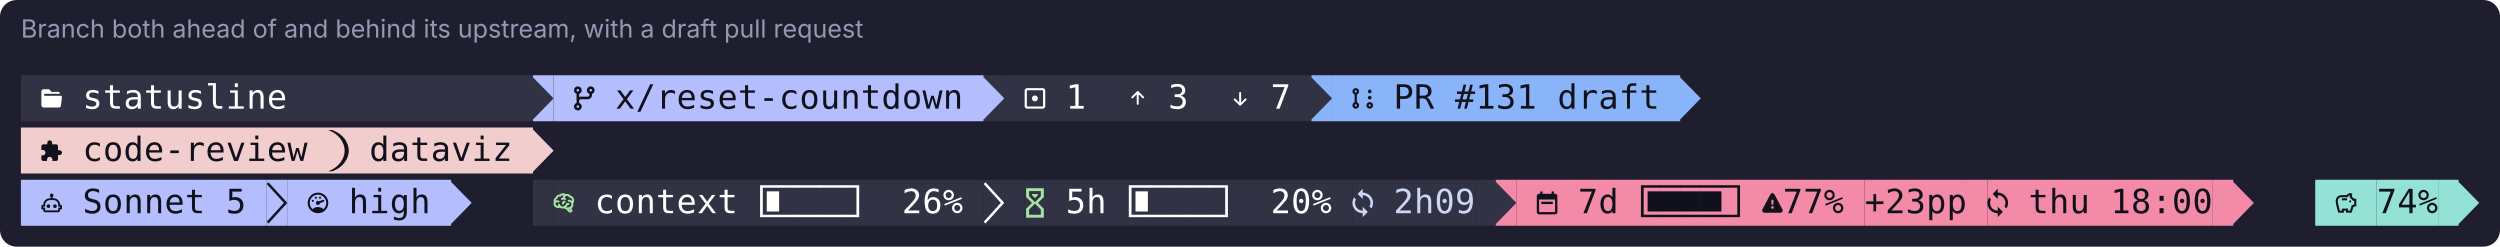
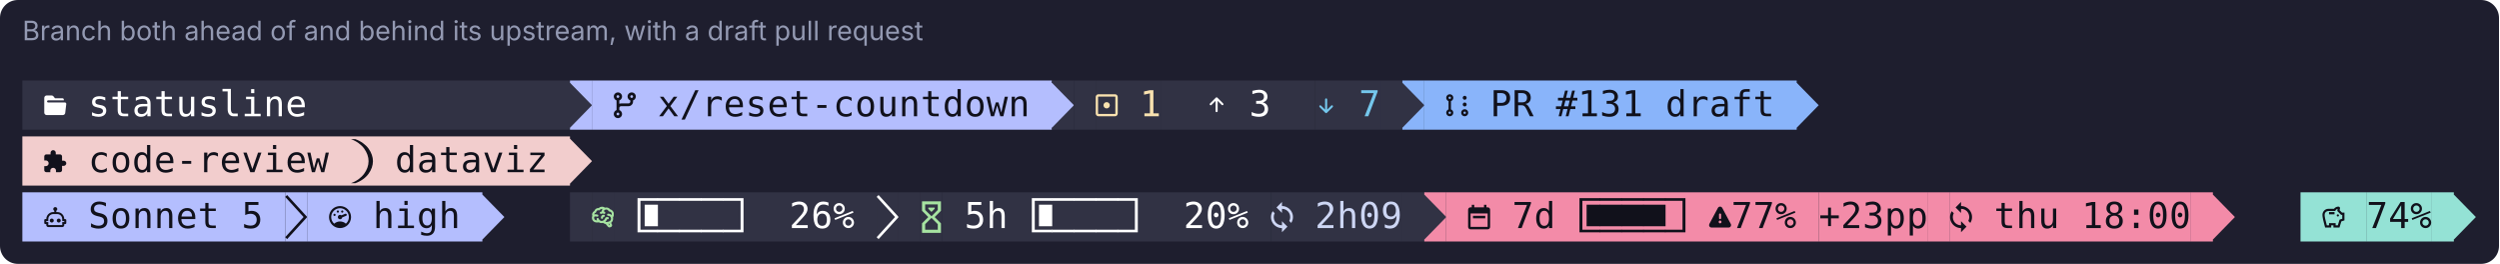
- <svg xmlns="http://www.w3.org/2000/svg" width="1196" height="118" viewBox="0 0 1196 118" role="img" aria-label="Branch both ahead of and behind its upstream, with a draft pull request">
-   <rect width="1196" height="118" rx="8" fill="#1e1e2e" />
+ <svg xmlns="http://www.w3.org/2000/svg" width="1118" height="118" viewBox="0 0 1118 118" role="img" aria-label="Branch both ahead of and behind its upstream, with a draft pull request">
+   <rect width="1118" height="118" rx="8" fill="#1e1e2e" />
  <text x="10" y="18" font-family="-apple-system,Segoe UI,system-ui,sans-serif" font-size="12" fill="#9399b2">Branch both ahead of and behind its upstream, with a draft pull request</text>
  <rect x="10.00" y="36" width="245.00" height="22" fill="rgb(49,50,68)" />
  <path d="M133 1134H400Q466 1134 507 1080L576 989Q582 981 591 981H991Q1022 981 1045 959Q1068 936 1067 905V867H210Q187 867 170.0 850.0Q153 833 153 810Q153 786 170.0 769.0Q187 752 210 752H1123Q1154 752 1177 730Q1200 707 1199 676Q1199 670 1199 667L1144 200Q1144 144 1105.0 105.0Q1066 66 1010 66H133Q78 66 39.0 105.0Q0 144 0 200V1000Q0 1056 39.0 1095.0Q78 1134 133 1134Z" fill="rgb(255,255,255)" transform="translate(19.80 52.00) scale(0.00821 -0.00821)" />
  <text x="44.30" y="52" text-anchor="middle" font-family="ui-monospace,SFMono-Regular,Menlo,Consolas,monospace" font-size="16" fill="rgb(255,255,255)">s</text>
  <text x="54.10" y="52" text-anchor="middle" font-family="ui-monospace,SFMono-Regular,Menlo,Consolas,monospace" font-size="16" fill="rgb(255,255,255)">t</text>
  <text x="63.90" y="52" text-anchor="middle" font-family="ui-monospace,SFMono-Regular,Menlo,Consolas,monospace" font-size="16" fill="rgb(255,255,255)">a</text>
  <text x="73.70" y="52" text-anchor="middle" font-family="ui-monospace,SFMono-Regular,Menlo,Consolas,monospace" font-size="16" fill="rgb(255,255,255)">t</text>
  <text x="83.50" y="52" text-anchor="middle" font-family="ui-monospace,SFMono-Regular,Menlo,Consolas,monospace" font-size="16" fill="rgb(255,255,255)">u</text>
  <text x="93.30" y="52" text-anchor="middle" font-family="ui-monospace,SFMono-Regular,Menlo,Consolas,monospace" font-size="16" fill="rgb(255,255,255)">s</text>
  <text x="103.10" y="52" text-anchor="middle" font-family="ui-monospace,SFMono-Regular,Menlo,Consolas,monospace" font-size="16" fill="rgb(255,255,255)">l</text>
  <text x="112.90" y="52" text-anchor="middle" font-family="ui-monospace,SFMono-Regular,Menlo,Consolas,monospace" font-size="16" fill="rgb(255,255,255)">i</text>
  <text x="122.70" y="52" text-anchor="middle" font-family="ui-monospace,SFMono-Regular,Menlo,Consolas,monospace" font-size="16" fill="rgb(255,255,255)">n</text>
  <text x="132.50" y="52" text-anchor="middle" font-family="ui-monospace,SFMono-Regular,Menlo,Consolas,monospace" font-size="16" fill="rgb(255,255,255)">e</text>
  <rect x="255.00" y="36" width="9.80" height="22" fill="rgb(180,190,254)" />
  <path d="M-72 1812H13L1200 602L13 -612H-72Z" fill="rgb(49,50,68)" transform="translate(255.00 52.00) scale(0.00821 -0.00821)" />
  <rect x="264.80" y="36" width="205.80" height="22" fill="rgb(180,190,254)" />
  <path d="M750 1076Q750 1168 816.0 1234.0Q882 1300 975.0 1300.0Q1068 1300 1134.0 1234.0Q1200 1168 1200 1076Q1200 1004 1158 944Q1116 886 1049 864V800Q1049 698 976 624Q903 550 800 550H400Q359 550 329 522Q299 492 300 450V338Q366 314 408.0 256.0Q450 198 450 126Q450 32 384.0 -34.0Q318 -100 225 -100Q132 -100 66 -34Q0 32 0 126Q0 198 42.0 256.0Q84 314 150 338V864Q84 888 42.0 946.0Q0 1004 0 1076Q0 1168 66.0 1234.0Q132 1300 225.0 1300.0Q318 1300 384.0 1234.0Q450 1168 450 1076Q450 1004 408.0 946.0Q366 888 300 864V680Q348 700 400 700H800Q841 700 871.0 730.0Q901 760 900 800V864Q834 888 792.0 946.0Q750 1004 750 1076ZM225 1000Q255 1000 277.0 1022.0Q299 1044 300 1076Q300 1106 278.0 1128.0Q256 1150 225.0 1150.0Q194 1150 172.0 1128.0Q150 1106 150.0 1075.0Q150 1044 172.0 1022.0Q194 1000 225 1000ZM975 1000Q1005 1000 1027.0 1022.0Q1049 1044 1049.0 1075.0Q1049 1106 1028 1128Q1006 1150 975.0 1150.0Q944 1150 922.0 1128.0Q900 1106 900.0 1075.0Q900 1044 922.0 1022.0Q944 1000 975 1000ZM225 50Q255 50 277 72Q299 94 300 126Q300 156 278.0 178.0Q256 200 225.0 200.0Q194 200 172.0 178.0Q150 156 150.0 125.0Q150 94 172.0 72.0Q194 50 225 50Z" fill="rgb(17,17,27)" transform="translate(274.60 52.00) scale(0.00821 -0.00821)" />
  <text x="299.10" y="52" text-anchor="middle" font-family="ui-monospace,SFMono-Regular,Menlo,Consolas,monospace" font-size="16" fill="rgb(17,17,27)">x</text>
  <text x="308.90" y="52" text-anchor="middle" font-family="ui-monospace,SFMono-Regular,Menlo,Consolas,monospace" font-size="16" fill="rgb(17,17,27)">/</text>
  <text x="318.70" y="52" text-anchor="middle" font-family="ui-monospace,SFMono-Regular,Menlo,Consolas,monospace" font-size="16" fill="rgb(17,17,27)">r</text>
  <text x="328.50" y="52" text-anchor="middle" font-family="ui-monospace,SFMono-Regular,Menlo,Consolas,monospace" font-size="16" fill="rgb(17,17,27)">e</text>
  <text x="338.30" y="52" text-anchor="middle" font-family="ui-monospace,SFMono-Regular,Menlo,Consolas,monospace" font-size="16" fill="rgb(17,17,27)">s</text>
  <text x="348.10" y="52" text-anchor="middle" font-family="ui-monospace,SFMono-Regular,Menlo,Consolas,monospace" font-size="16" fill="rgb(17,17,27)">e</text>
  <text x="357.90" y="52" text-anchor="middle" font-family="ui-monospace,SFMono-Regular,Menlo,Consolas,monospace" font-size="16" fill="rgb(17,17,27)">t</text>
  <text x="367.70" y="52" text-anchor="middle" font-family="ui-monospace,SFMono-Regular,Menlo,Consolas,monospace" font-size="16" fill="rgb(17,17,27)">-</text>
  <text x="377.50" y="52" text-anchor="middle" font-family="ui-monospace,SFMono-Regular,Menlo,Consolas,monospace" font-size="16" fill="rgb(17,17,27)">c</text>
  <text x="387.30" y="52" text-anchor="middle" font-family="ui-monospace,SFMono-Regular,Menlo,Consolas,monospace" font-size="16" fill="rgb(17,17,27)">o</text>
  <text x="397.10" y="52" text-anchor="middle" font-family="ui-monospace,SFMono-Regular,Menlo,Consolas,monospace" font-size="16" fill="rgb(17,17,27)">u</text>
  <text x="406.90" y="52" text-anchor="middle" font-family="ui-monospace,SFMono-Regular,Menlo,Consolas,monospace" font-size="16" fill="rgb(17,17,27)">n</text>
  <text x="416.70" y="52" text-anchor="middle" font-family="ui-monospace,SFMono-Regular,Menlo,Consolas,monospace" font-size="16" fill="rgb(17,17,27)">t</text>
  <text x="426.50" y="52" text-anchor="middle" font-family="ui-monospace,SFMono-Regular,Menlo,Consolas,monospace" font-size="16" fill="rgb(17,17,27)">d</text>
  <text x="436.30" y="52" text-anchor="middle" font-family="ui-monospace,SFMono-Regular,Menlo,Consolas,monospace" font-size="16" fill="rgb(17,17,27)">o</text>
  <text x="446.10" y="52" text-anchor="middle" font-family="ui-monospace,SFMono-Regular,Menlo,Consolas,monospace" font-size="16" fill="rgb(17,17,27)">w</text>
  <text x="455.90" y="52" text-anchor="middle" font-family="ui-monospace,SFMono-Regular,Menlo,Consolas,monospace" font-size="16" fill="rgb(17,17,27)">n</text>
  <rect x="470.60" y="36" width="9.80" height="22" fill="rgb(49,50,68)" />
  <path d="M-72 1812H13L1200 602L13 -612H-72Z" fill="rgb(180,190,254)" transform="translate(470.60 52.00) scale(0.00821 -0.00821)" />
-   <rect x="480.40" y="36" width="147.00" height="22" fill="rgb(49,50,68)" />
-   <path d="M1050 1200Q1112 1200 1156 1157Q1200 1113 1200 1050V150Q1200 87 1156 44Q1112 0 1050 0H150Q88 0 44.0 44.0Q0 88 0 150V1050Q0 1113 44.0 1157.0Q88 1201 150 1200ZM150 1072Q142 1072 134 1065Q128 1059 128 1050V150Q128 141 134.0 135.0Q140 129 150 129H1050Q1058 129 1066 135Q1070 141 1070 150V1050Q1070 1059 1066 1065Q1060 1071 1050 1072ZM600 429H596Q524 429 474.0 479.0Q424 529 424.0 600.0Q424 671 474.0 721.0Q524 771 596 771H600Q670 770 719.0 720.0Q768 670 768.0 600.0Q768 530 719.0 480.0Q670 430 600 429Z" fill="rgb(255,255,255)" transform="translate(490.20 52.00) scale(0.00821 -0.00821)" />
-   <text x="514.70" y="52" text-anchor="middle" font-family="ui-monospace,SFMono-Regular,Menlo,Consolas,monospace" font-size="16" fill="rgb(255,255,255)">1</text>
+   <rect x="480.40" y="36" width="9.80" height="22" fill="rgb(49,50,68)" />
+   <rect x="490.20" y="36" width="29.40" height="22" fill="rgb(49,50,68)" />
+   <path d="M1050 1200Q1112 1200 1156 1157Q1200 1113 1200 1050V150Q1200 87 1156 44Q1112 0 1050 0H150Q88 0 44.0 44.0Q0 88 0 150V1050Q0 1113 44.0 1157.0Q88 1201 150 1200ZM150 1072Q142 1072 134 1065Q128 1059 128 1050V150Q128 141 134.0 135.0Q140 129 150 129H1050Q1058 129 1066 135Q1070 141 1070 150V1050Q1070 1059 1066 1065Q1060 1071 1050 1072ZM600 429H596Q524 429 474.0 479.0Q424 529 424.0 600.0Q424 671 474.0 721.0Q524 771 596 771H600Q670 770 719.0 720.0Q768 670 768.0 600.0Q768 530 719.0 480.0Q670 430 600 429Z" fill="rgb(249,226,175)" transform="translate(490.20 52.00) scale(0.00821 -0.00821)" />
+   <text x="514.70" y="52" text-anchor="middle" font-family="ui-monospace,SFMono-Regular,Menlo,Consolas,monospace" font-size="16" fill="rgb(249,226,175)">1</text>
+   <rect x="519.60" y="36" width="68.60" height="22" fill="rgb(49,50,68)" />
  <path d="M260 616Q244 634 244 656Q244 680 260 696L580 1016Q596 1032 618 1032Q642 1032 658 1016L978 696Q992 680 992 658Q992 634 976 618Q960 602 936 602Q914 602 898 616L676 840V282Q676 258 658 242Q642 226 619.0 226.0Q596 226 580 242Q562 258 562 282V840L340 616Q324 600 300.0 600.0Q276 600 260 616Z" fill="rgb(255,255,255)" transform="translate(539.20 52.00) scale(0.00821 -0.00821)" />
  <text x="563.70" y="52" text-anchor="middle" font-family="ui-monospace,SFMono-Regular,Menlo,Consolas,monospace" font-size="16" fill="rgb(255,255,255)">3</text>
-   <path d="M994 544Q994 520 978 504L658 186Q642 168 618 170Q596 170 580 186L260 504Q246 522 246 542Q246 566 262 582Q278 598 302 598Q324 598 340 584L562 362V920Q562 942 580 958Q596 976 618 976Q642 976 659.0 959.0Q676 942 676 920V362L898 584Q914 600 937.0 600.0Q960 600 977.0 583.0Q994 566 994 544Z" fill="rgb(255,255,255)" transform="translate(588.20 52.00) scale(0.00821 -0.00821)" />
-   <text x="612.70" y="52" text-anchor="middle" font-family="ui-monospace,SFMono-Regular,Menlo,Consolas,monospace" font-size="16" fill="rgb(255,255,255)">7</text>
+   <rect x="588.20" y="36" width="29.40" height="22" fill="rgb(49,50,68)" />
+   <path d="M994 544Q994 520 978 504L658 186Q642 168 618 170Q596 170 580 186L260 504Q246 522 246 542Q246 566 262 582Q278 598 302 598Q324 598 340 584L562 362V920Q562 942 580 958Q596 976 618 976Q642 976 659.0 959.0Q676 942 676 920V362L898 584Q914 600 937.0 600.0Q960 600 977.0 583.0Q994 566 994 544Z" fill="rgb(116,199,236)" transform="translate(588.20 52.00) scale(0.00821 -0.00821)" />
+   <text x="612.70" y="52" text-anchor="middle" font-family="ui-monospace,SFMono-Regular,Menlo,Consolas,monospace" font-size="16" fill="rgb(116,199,236)">7</text>
+   <rect x="617.60" y="36" width="9.80" height="22" fill="rgb(49,50,68)" />
  <rect x="627.40" y="36" width="9.80" height="22" fill="rgb(137,180,250)" />
  <path d="M-72 1812H13L1200 602L13 -612H-72Z" fill="rgb(49,50,68)" transform="translate(627.40 52.00) scale(0.00821 -0.00821)" />
  <rect x="637.20" y="36" width="166.60" height="22" fill="rgb(137,180,250)" />
  <path d="M331 1144Q387 1087 387 1008Q387 946 351.0 896.0Q315 846 259 826V375Q315 355 351.0 305.0Q387 255 387 193Q387 114 330.0 57.0Q273 0 193 0Q115 0 58.0 57.0Q1 114 1 193Q1 255 37.0 305.0Q73 355 129 375V826Q73 846 37 896Q1 946 1 1007Q1 1086 57 1144Q115 1200 194.0 1200.0Q273 1200 331 1144ZM871 57Q815 114 815 193Q815 272 871 329Q929 386 1009 386Q1087 386 1144.0 329.0Q1201 272 1201 193Q1201 114 1145 57Q1087 0 1008.0 0.0Q929 0 871 57ZM193 943Q221 943 240.0 962.0Q259 981 259 1008Q259 1034 240.0 1053.0Q221 1072 194.0 1072.0Q167 1072 149 1053Q129 1035 129.0 1008.0Q129 981 148.0 962.0Q167 943 193 943ZM149 239Q129 220 129.0 193.0Q129 166 148.0 147.0Q167 128 193 129Q221 129 239 147Q259 166 259 193Q259 219 240.0 238.0Q221 257 194.0 257.0Q167 257 149 239ZM943 193Q943 166 962.0 147.0Q981 128 1009 129Q1035 129 1053 147Q1071 166 1071.0 193.0Q1071 220 1053 239Q1035 257 1008.0 257.0Q981 257 962.0 238.0Q943 219 943 193ZM1009 536Q965 536 933 567Q901 599 901.0 643.0Q901 687 933 719Q963 750 1009 750Q1053 750 1083 719Q1115 687 1115.0 643.0Q1115 599 1084.0 567.0Q1053 535 1009 536ZM933 932Q901 964 901.0 1008.0Q901 1052 932.0 1083.0Q963 1114 1009 1115Q1053 1115 1083 1083Q1115 1052 1115.0 1008.0Q1115 964 1084.0 932.0Q1053 900 1009.0 900.0Q965 900 933 932Z" fill="rgb(17,17,27)" transform="translate(647.00 52.00) scale(0.00821 -0.00821)" />
  <text x="671.50" y="52" text-anchor="middle" font-family="ui-monospace,SFMono-Regular,Menlo,Consolas,monospace" font-size="16" fill="rgb(17,17,27)">P</text>
  <text x="681.30" y="52" text-anchor="middle" font-family="ui-monospace,SFMono-Regular,Menlo,Consolas,monospace" font-size="16" fill="rgb(17,17,27)">R</text>
  <text x="700.90" y="52" text-anchor="middle" font-family="ui-monospace,SFMono-Regular,Menlo,Consolas,monospace" font-size="16" fill="rgb(17,17,27)">#</text>
  <text x="710.70" y="52" text-anchor="middle" font-family="ui-monospace,SFMono-Regular,Menlo,Consolas,monospace" font-size="16" fill="rgb(17,17,27)">1</text>
  <text x="720.50" y="52" text-anchor="middle" font-family="ui-monospace,SFMono-Regular,Menlo,Consolas,monospace" font-size="16" fill="rgb(17,17,27)">3</text>
  <text x="730.30" y="52" text-anchor="middle" font-family="ui-monospace,SFMono-Regular,Menlo,Consolas,monospace" font-size="16" fill="rgb(17,17,27)">1</text>
  <text x="749.90" y="52" text-anchor="middle" font-family="ui-monospace,SFMono-Regular,Menlo,Consolas,monospace" font-size="16" fill="rgb(17,17,27)">d</text>
  <text x="759.70" y="52" text-anchor="middle" font-family="ui-monospace,SFMono-Regular,Menlo,Consolas,monospace" font-size="16" fill="rgb(17,17,27)">r</text>
  <text x="769.50" y="52" text-anchor="middle" font-family="ui-monospace,SFMono-Regular,Menlo,Consolas,monospace" font-size="16" fill="rgb(17,17,27)">a</text>
  <text x="779.30" y="52" text-anchor="middle" font-family="ui-monospace,SFMono-Regular,Menlo,Consolas,monospace" font-size="16" fill="rgb(17,17,27)">f</text>
  <text x="789.10" y="52" text-anchor="middle" font-family="ui-monospace,SFMono-Regular,Menlo,Consolas,monospace" font-size="16" fill="rgb(17,17,27)">t</text>
  <path d="M-72 1812H13L1200 602L13 -612H-72Z" fill="rgb(137,180,250)" transform="translate(803.80 52.00) scale(0.00821 -0.00821)" />
  <rect x="10.00" y="61" width="245.00" height="22" fill="rgb(242,205,205)" />
  <path d="M1055 626H969V857Q969 903 935.5 936.5Q902 970 857 970H627V1056Q627 1115 585.5 1157.5Q544 1200 485.0 1200.0Q426 1200 384.5 1157.0Q343 1114 343 1056V970H113Q67 970 33.5 936.5Q0 903 0 857V640H86Q150 640 194.5 594.5Q239 549 239.0 484.5Q239 420 194.5 374.5Q150 329 86 329H0V112Q0 66 33.5 33.0Q67 0 113 0H329V86Q329 150 375.0 194.0Q421 238 485.0 238.0Q549 238 594.5 194.0Q640 150 640 86V0H857Q903 0 936.0 33.5Q969 67 969 112V343H1055Q1114 343 1157.0 384.5Q1200 426 1200.0 484.5Q1200 543 1157.0 584.5Q1114 626 1055 626Z" fill="rgb(17,17,27)" transform="translate(19.80 77.00) scale(0.00821 -0.00821)" />
  <text x="44.30" y="77" text-anchor="middle" font-family="ui-monospace,SFMono-Regular,Menlo,Consolas,monospace" font-size="16" fill="rgb(17,17,27)">c</text>
  <text x="54.10" y="77" text-anchor="middle" font-family="ui-monospace,SFMono-Regular,Menlo,Consolas,monospace" font-size="16" fill="rgb(17,17,27)">o</text>
  <text x="63.90" y="77" text-anchor="middle" font-family="ui-monospace,SFMono-Regular,Menlo,Consolas,monospace" font-size="16" fill="rgb(17,17,27)">d</text>
  <text x="73.70" y="77" text-anchor="middle" font-family="ui-monospace,SFMono-Regular,Menlo,Consolas,monospace" font-size="16" fill="rgb(17,17,27)">e</text>
  <text x="83.50" y="77" text-anchor="middle" font-family="ui-monospace,SFMono-Regular,Menlo,Consolas,monospace" font-size="16" fill="rgb(17,17,27)">-</text>
  <text x="93.30" y="77" text-anchor="middle" font-family="ui-monospace,SFMono-Regular,Menlo,Consolas,monospace" font-size="16" fill="rgb(17,17,27)">r</text>
  <text x="103.10" y="77" text-anchor="middle" font-family="ui-monospace,SFMono-Regular,Menlo,Consolas,monospace" font-size="16" fill="rgb(17,17,27)">e</text>
  <text x="112.90" y="77" text-anchor="middle" font-family="ui-monospace,SFMono-Regular,Menlo,Consolas,monospace" font-size="16" fill="rgb(17,17,27)">v</text>
  <text x="122.70" y="77" text-anchor="middle" font-family="ui-monospace,SFMono-Regular,Menlo,Consolas,monospace" font-size="16" fill="rgb(17,17,27)">i</text>
  <text x="132.50" y="77" text-anchor="middle" font-family="ui-monospace,SFMono-Regular,Menlo,Consolas,monospace" font-size="16" fill="rgb(17,17,27)">e</text>
  <text x="142.30" y="77" text-anchor="middle" font-family="ui-monospace,SFMono-Regular,Menlo,Consolas,monospace" font-size="16" fill="rgb(17,17,27)">w</text>
  <path d="M239 -600Q471 -519 658.0 -383.0Q845 -247 961.0 -86.0Q1077 75 1138.0 250.0Q1199 425 1200 599Q1200 773 1138 947Q1077 1122 961 1284Q845 1445 658.0 1581.0Q471 1717 239 1800H0Q232 1717 419.0 1581.0Q606 1445 722.0 1284.0Q838 1123 900 947Q961 772 961 599Q961 425 899.0 250.0Q837 75 720 -84Q603 -244 418 -381Q233 -517 0 -600Z" fill="rgb(17,17,27)" transform="translate(157.00 77.00) scale(0.00821 -0.00821)" />
  <text x="181.50" y="77" text-anchor="middle" font-family="ui-monospace,SFMono-Regular,Menlo,Consolas,monospace" font-size="16" fill="rgb(17,17,27)">d</text>
  <text x="191.30" y="77" text-anchor="middle" font-family="ui-monospace,SFMono-Regular,Menlo,Consolas,monospace" font-size="16" fill="rgb(17,17,27)">a</text>
  <text x="201.10" y="77" text-anchor="middle" font-family="ui-monospace,SFMono-Regular,Menlo,Consolas,monospace" font-size="16" fill="rgb(17,17,27)">t</text>
  <text x="210.90" y="77" text-anchor="middle" font-family="ui-monospace,SFMono-Regular,Menlo,Consolas,monospace" font-size="16" fill="rgb(17,17,27)">a</text>
  <text x="220.70" y="77" text-anchor="middle" font-family="ui-monospace,SFMono-Regular,Menlo,Consolas,monospace" font-size="16" fill="rgb(17,17,27)">v</text>
  <text x="230.50" y="77" text-anchor="middle" font-family="ui-monospace,SFMono-Regular,Menlo,Consolas,monospace" font-size="16" fill="rgb(17,17,27)">i</text>
  <text x="240.30" y="77" text-anchor="middle" font-family="ui-monospace,SFMono-Regular,Menlo,Consolas,monospace" font-size="16" fill="rgb(17,17,27)">z</text>
  <path d="M-72 1812H13L1200 602L13 -612H-72Z" fill="rgb(242,205,205)" transform="translate(255.00 77.00) scale(0.00821 -0.00821)" />
  <rect x="10.00" y="86" width="117.60" height="22" fill="rgb(180,190,254)" />
  <path d="M898 409Q898 365 866.0 333.5Q834 302 790.0 302.0Q746 302 714.0 333.5Q682 365 682.0 410.0Q682 455 714.0 486.5Q746 518 790.0 518.0Q834 518 866.0 486.5Q898 455 898 409ZM408 518Q364 518 332.0 486.5Q300 455 300.0 410.0Q300 365 333.0 333.5Q366 302 410.0 302.0Q454 302 486.0 333.5Q518 365 518.0 410.0Q518 455 486.0 486.5Q454 518 408 518ZM1200 437V274Q1200 251 1183.0 235.5Q1166 220 1144 220H1090V164Q1090 120 1058.0 88.0Q1026 56 980 56H220Q174 56 142.0 88.0Q110 120 110 164V220H56Q34 220 17.0 235.0Q0 250 0 274V437Q0 460 16.0 475.0Q32 490 56 490H110Q110 595 161.0 683.0Q212 771 300.0 822.5Q388 874 490 874H546V943Q522 956 506.0 981.0Q490 1006 490 1037Q490 1081 522.0 1112.5Q554 1144 600.0 1144.0Q646 1144 678.0 1112.0Q710 1080 710 1037Q710 1006 694.0 980.5Q678 955 654 943V874H710Q812 874 900.0 822.5Q988 771 1039.0 683.0Q1090 595 1090 490H1144Q1166 490 1183.0 475.0Q1200 460 1200 437ZM1090 384H980V490Q980 564 944.0 627.0Q908 690 846.0 727.0Q784 764 710 764H490Q416 764 353.0 727.0Q290 690 255.0 627.5Q220 565 220 490V384H110V327H220V164H980V327H1090Z" fill="rgb(17,17,27)" transform="translate(19.80 102.00) scale(0.00821 -0.00821)" />
  <text x="44.30" y="102" text-anchor="middle" font-family="ui-monospace,SFMono-Regular,Menlo,Consolas,monospace" font-size="16" fill="rgb(17,17,27)">S</text>
  <text x="54.10" y="102" text-anchor="middle" font-family="ui-monospace,SFMono-Regular,Menlo,Consolas,monospace" font-size="16" fill="rgb(17,17,27)">o</text>
  <text x="63.90" y="102" text-anchor="middle" font-family="ui-monospace,SFMono-Regular,Menlo,Consolas,monospace" font-size="16" fill="rgb(17,17,27)">n</text>
  <text x="73.70" y="102" text-anchor="middle" font-family="ui-monospace,SFMono-Regular,Menlo,Consolas,monospace" font-size="16" fill="rgb(17,17,27)">n</text>
  <text x="83.50" y="102" text-anchor="middle" font-family="ui-monospace,SFMono-Regular,Menlo,Consolas,monospace" font-size="16" fill="rgb(17,17,27)">e</text>
  <text x="93.30" y="102" text-anchor="middle" font-family="ui-monospace,SFMono-Regular,Menlo,Consolas,monospace" font-size="16" fill="rgb(17,17,27)">t</text>
  <text x="112.90" y="102" text-anchor="middle" font-family="ui-monospace,SFMono-Regular,Menlo,Consolas,monospace" font-size="16" fill="rgb(17,17,27)">5</text>
  <rect x="127.60" y="86" width="9.80" height="22" fill="rgb(180,190,254)" />
  <path d="M0 1700 104 1800 1199 602 104 -600 0 -496 1000 602Z" fill="rgb(17,17,27)" transform="translate(127.60 102.00) scale(0.00821 -0.00821)" />
  <rect x="137.40" y="86" width="78.40" height="22" fill="rgb(180,190,254)" />
  <path d="M600 1200Q482 1200 370.5 1155.0Q259 1110 174.5 1025.5Q90 941 45.0 829.5Q0 718 0.0 599.5Q0 481 45.0 370.0Q90 259 174.5 174.5Q259 90 370.5 45.0Q482 0 600.0 0.0Q718 0 829.5 45.0Q941 90 1025.0 174.5Q1109 259 1154.5 370.0Q1200 481 1200.0 599.5Q1200 718 1154.5 829.5Q1109 941 1025.0 1025.5Q941 1110 829.5 1155.0Q718 1200 600 1200ZM600 1082Q729 1082 840.5 1017.0Q952 952 1016.5 840.5Q1081 729 1081 600Q1081 493 1039.0 400.0Q997 307 918 240Q856 299 773.0 330.0Q690 361 600 361Q420 361 282 240Q203 307 161.0 400.0Q119 493 119 600Q119 729 183.5 840.5Q248 952 359.5 1017.0Q471 1082 600 1082ZM479 961Q454 961 437.0 944.0Q420 927 420.0 901.5Q420 876 437.0 858.0Q454 840 479.5 840.0Q505 840 523.0 858.0Q541 876 541.0 901.5Q541 927 522.5 944.0Q504 961 479 961ZM721 961Q696 961 677.5 944.0Q659 927 659.0 901.5Q659 876 677.0 858.0Q695 840 720.5 840.0Q746 840 763.0 858.0Q780 876 780.0 901.5Q780 927 763.0 944.0Q746 961 721 961ZM907 783Q899 783 885 780L673 693Q648 713 615.5 718.5Q583 724 555 710Q510 693 490.5 646.5Q471 600 489.0 555.0Q507 510 553.5 490.0Q600 470 645 490Q676 501 695.5 526.5Q715 552 721 583L930 668Q952 676 962.0 700.0Q972 724 963 746Q955 763 939.5 773.0Q924 783 907 783ZM298 780Q273 780 256.5 763.0Q240 746 240.0 721.0Q240 696 256.5 677.5Q273 659 298.5 659.0Q324 659 342.0 677.5Q360 696 360.0 721.0Q360 746 341.5 763.0Q323 780 298 780Z" fill="rgb(17,17,27)" transform="translate(147.20 102.00) scale(0.00821 -0.00821)" />
  <text x="171.70" y="102" text-anchor="middle" font-family="ui-monospace,SFMono-Regular,Menlo,Consolas,monospace" font-size="16" fill="rgb(17,17,27)">h</text>
  <text x="181.50" y="102" text-anchor="middle" font-family="ui-monospace,SFMono-Regular,Menlo,Consolas,monospace" font-size="16" fill="rgb(17,17,27)">i</text>
  <text x="191.30" y="102" text-anchor="middle" font-family="ui-monospace,SFMono-Regular,Menlo,Consolas,monospace" font-size="16" fill="rgb(17,17,27)">g</text>
  <text x="201.10" y="102" text-anchor="middle" font-family="ui-monospace,SFMono-Regular,Menlo,Consolas,monospace" font-size="16" fill="rgb(17,17,27)">h</text>
  <path d="M-72 1812H13L1200 602L13 -612H-72Z" fill="rgb(180,190,254)" transform="translate(215.80 102.00) scale(0.00821 -0.00821)" />
  <rect x="255.00" y="86" width="9.80" height="22" fill="rgb(49,50,68)" />
  <rect x="264.80" y="86" width="9.80" height="22" fill="rgb(49,50,68)" />
  <path d="M1156 519Q1159 450 1130.0 388.5Q1101 327 1046 286L1090 201Q1112 157 1094.0 114.0Q1076 71 1032 55L986 41Q972 35 952 36Q905 36 875 74L752 220Q673 234 609 283Q565 272 521 272Q442 272 375 316Q328 302 280 305Q211 302 146.5 331.0Q82 360 43.5 416.5Q5 473 2 541Q-4 607 24 665Q-3 734 19 802Q52 887 134 934Q159 1008 223.0 1052.5Q287 1097 368 1091Q439 1157 535.0 1164.0Q631 1171 708 1113Q746 1124 785 1124Q846 1124 899.0 1099.0Q952 1074 991 1027Q1079 1002 1138.0 931.0Q1197 860 1200 767Q1206 665 1150 582Q1156 549 1156 519ZM862 602Q889 599 905.5 581.5Q922 564 922.0 539.0Q922 514 905.5 497.5Q889 481 864 481H826Q799 399 732 346L776 333Q960 336 1018 424Q1048 471 1043 522V525Q1040 586 993.5 629.5Q947 673 884 670Q862 670 844.0 686.5Q826 703 826.0 728.0Q826 753 844.0 769.5Q862 786 884 786Q997 783 1082 711Q1085 736 1084 764Q1081 825 1048 860Q1007 901 917 913Q892 971 846 995Q808 1017 760 1009Q719 1001 689.0 978.5Q659 956 659 934Q659 926 664.5 909.5Q670 893 673 890Q698 890 715.0 873.5Q732 857 732.0 832.5Q732 808 714.5 790.0Q697 772 673 772Q626 775 590 805Q549 778 497 772Q472 772 452.5 787.0Q433 802 431.5 825.5Q430 849 445.5 868.0Q461 887 486 890Q503 893 516 898Q541 912 541 934Q541 995 579 1042Q491 1064 409 965Q327 979 288.0 958.0Q249 937 225 852Q178 830 161 811Q136 789 128 747Q224 766 315 734Q337 726 348.0 704.0Q359 682 351.0 658.5Q343 635 321.0 625.0Q299 615 274 624Q208 651 140 626Q129 615 123 594Q123 580 123.0 549.5Q123 519 138.0 490.5Q153 462 181 445Q228 420 280 421Q269 443 259.0 467.5Q249 492 260.5 515.5Q272 539 295.0 547.0Q318 555 341.5 544.0Q365 533 373 509Q390 459 431.0 426.0Q472 393 527 387Q588 390 637.0 424.5Q686 459 714 514Q722 569 766 588Q796 602 862 602ZM980 162 944 239 903 231Q902 231 960 157ZM708 668Q708 690 693.0 708.0Q678 726 653 728Q590 731 541 690Q489 635 491 561Q491 536 509.0 519.5Q527 503 551.5 503.0Q576 503 592.5 519.5Q609 536 609.0 560.5Q609 585 623 605Q634 613 647 613Q672 613 690.0 628.0Q708 643 708 668Z" fill="rgb(166,227,161)" transform="translate(264.80 102.00) scale(0.00821 -0.00821)" />
-   <rect x="274.60" y="86" width="196.00" height="22" fill="rgb(49,50,68)" />
-   <text x="289.30" y="102" text-anchor="middle" font-family="ui-monospace,SFMono-Regular,Menlo,Consolas,monospace" font-size="16" fill="rgb(255,255,255)">c</text>
-   <text x="299.10" y="102" text-anchor="middle" font-family="ui-monospace,SFMono-Regular,Menlo,Consolas,monospace" font-size="16" fill="rgb(255,255,255)">o</text>
-   <text x="308.90" y="102" text-anchor="middle" font-family="ui-monospace,SFMono-Regular,Menlo,Consolas,monospace" font-size="16" fill="rgb(255,255,255)">n</text>
-   <text x="318.70" y="102" text-anchor="middle" font-family="ui-monospace,SFMono-Regular,Menlo,Consolas,monospace" font-size="16" fill="rgb(255,255,255)">t</text>
-   <text x="328.50" y="102" text-anchor="middle" font-family="ui-monospace,SFMono-Regular,Menlo,Consolas,monospace" font-size="16" fill="rgb(255,255,255)">e</text>
-   <text x="338.30" y="102" text-anchor="middle" font-family="ui-monospace,SFMono-Regular,Menlo,Consolas,monospace" font-size="16" fill="rgb(255,255,255)">x</text>
-   <text x="348.10" y="102" text-anchor="middle" font-family="ui-monospace,SFMono-Regular,Menlo,Consolas,monospace" font-size="16" fill="rgb(255,255,255)">t</text>
-   <path d="M1210 -88V-231H100V1631H1210V1486H259V-88ZM489 1274H1210V100H489Z" fill="rgb(255,255,255)" transform="translate(362.80 102.00) scale(0.00821 -0.00821)" />
-   <path d="M-10 1631H1210V1486H-10ZM-10 -88H1210V-231H-10Z" fill="rgb(255,255,255)" transform="translate(372.60 102.00) scale(0.00821 -0.00821)" />
-   <path d="M-10 1631H1210V1486H-10ZM-10 -88H1210V-231H-10Z" fill="rgb(255,255,255)" transform="translate(382.40 102.00) scale(0.00821 -0.00821)" />
-   <path d="M-10 1631H1210V1486H-10ZM-10 -88H1210V-231H-10Z" fill="rgb(255,255,255)" transform="translate(392.20 102.00) scale(0.00821 -0.00821)" />
-   <path d="M-10.0 -88.0V-231.0H1100.0V1631.0H-10.0V1486.0H941.0V-88.0Z" fill="rgb(255,255,255)" transform="translate(402.00 102.00) scale(0.00821 -0.00821)" />
-   <text x="436.30" y="102" text-anchor="middle" font-family="ui-monospace,SFMono-Regular,Menlo,Consolas,monospace" font-size="16" fill="rgb(255,255,255)">2</text>
-   <text x="446.10" y="102" text-anchor="middle" font-family="ui-monospace,SFMono-Regular,Menlo,Consolas,monospace" font-size="16" fill="rgb(255,255,255)">6</text>
-   <text x="455.90" y="102" text-anchor="middle" font-family="ui-monospace,SFMono-Regular,Menlo,Consolas,monospace" font-size="16" fill="rgb(255,255,255)">%</text>
-   <rect x="470.60" y="86" width="9.80" height="22" fill="rgb(49,50,68)" />
-   <path d="M0 1700 104 1800 1199 602 104 -600 0 -496 1000 602Z" fill="rgb(255,255,255)" transform="translate(470.60 102.00) scale(0.00821 -0.00821)" />
-   <rect x="480.40" y="86" width="9.80" height="22" fill="rgb(49,50,68)" />
-   <rect x="490.20" y="86" width="9.80" height="22" fill="rgb(49,50,68)" />
-   <path d="M84 1459H1116V943L774 600Q772 600 1116 258V-259H84V258L426 600Q428 600 84 943ZM942 214 600 556 256 214V-89H942ZM600 645 942 988V1291H256V988ZM426 1117H774V1053L600 879L426 1053Z" fill="rgb(166,227,161)" transform="translate(490.20 102.00) scale(0.00821 -0.00821)" />
-   <rect x="500.00" y="86" width="147.00" height="22" fill="rgb(49,50,68)" />
-   <text x="514.70" y="102" text-anchor="middle" font-family="ui-monospace,SFMono-Regular,Menlo,Consolas,monospace" font-size="16" fill="rgb(255,255,255)">5</text>
-   <text x="524.50" y="102" text-anchor="middle" font-family="ui-monospace,SFMono-Regular,Menlo,Consolas,monospace" font-size="16" fill="rgb(255,255,255)">h</text>
-   <path d="M1210 -88V-231H100V1631H1210V1486H259V-88ZM489 1274H1210V100H489Z" fill="rgb(255,255,255)" transform="translate(539.20 102.00) scale(0.00821 -0.00821)" />
-   <path d="M-10 1631H1210V1486H-10ZM-10 -88H1210V-231H-10Z" fill="rgb(255,255,255)" transform="translate(549.00 102.00) scale(0.00821 -0.00821)" />
-   <path d="M-10 1631H1210V1486H-10ZM-10 -88H1210V-231H-10Z" fill="rgb(255,255,255)" transform="translate(558.80 102.00) scale(0.00821 -0.00821)" />
-   <path d="M-10 1631H1210V1486H-10ZM-10 -88H1210V-231H-10Z" fill="rgb(255,255,255)" transform="translate(568.60 102.00) scale(0.00821 -0.00821)" />
-   <path d="M-10.0 -88.0V-231.0H1100.0V1631.0H-10.0V1486.0H941.0V-88.0Z" fill="rgb(255,255,255)" transform="translate(578.40 102.00) scale(0.00821 -0.00821)" />
-   <text x="612.70" y="102" text-anchor="middle" font-family="ui-monospace,SFMono-Regular,Menlo,Consolas,monospace" font-size="16" fill="rgb(255,255,255)">2</text>
-   <text x="622.50" y="102" text-anchor="middle" font-family="ui-monospace,SFMono-Regular,Menlo,Consolas,monospace" font-size="16" fill="rgb(255,255,255)">0</text>
-   <text x="632.30" y="102" text-anchor="middle" font-family="ui-monospace,SFMono-Regular,Menlo,Consolas,monospace" font-size="16" fill="rgb(255,255,255)">%</text>
-   <rect x="647.00" y="86" width="58.80" height="22" fill="rgb(49,50,68)" />
-   <path d="M600 151Q477 151 373.5 210.5Q270 270 211.0 373.5Q152 477 152 600Q152 712 204 811L95 920Q0 773 0 600Q0 439 81.0 300.0Q162 161 300.5 80.5Q439 0 600 0V-225L899 77L600 376ZM600 1201V1425L302 1123L600 825V1050Q723 1050 826.5 990.0Q930 930 989.5 826.5Q1049 723 1049 600Q1049 488 996 390L1105 281Q1200 428 1200 600Q1200 761 1119.5 899.5Q1039 1038 900.0 1119.5Q761 1201 600 1201Z" fill="rgb(205,214,244)" transform="translate(647.00 102.00) scale(0.00821 -0.00821)" />
-   <text x="671.50" y="102" text-anchor="middle" font-family="ui-monospace,SFMono-Regular,Menlo,Consolas,monospace" font-size="16" fill="rgb(205,214,244)">2</text>
-   <text x="681.30" y="102" text-anchor="middle" font-family="ui-monospace,SFMono-Regular,Menlo,Consolas,monospace" font-size="16" fill="rgb(205,214,244)">h</text>
-   <text x="691.10" y="102" text-anchor="middle" font-family="ui-monospace,SFMono-Regular,Menlo,Consolas,monospace" font-size="16" fill="rgb(205,214,244)">0</text>
-   <text x="700.90" y="102" text-anchor="middle" font-family="ui-monospace,SFMono-Regular,Menlo,Consolas,monospace" font-size="16" fill="rgb(205,214,244)">9</text>
-   <rect x="705.80" y="86" width="9.80" height="22" fill="rgb(49,50,68)" />
-   <rect x="715.60" y="86" width="9.80" height="22" fill="rgb(243,139,168)" />
-   <path d="M-72 1812H13L1200 602L13 -612H-72Z" fill="rgb(49,50,68)" transform="translate(715.60 102.00) scale(0.00821 -0.00821)" />
-   <rect x="725.40" y="86" width="166.60" height="22" fill="rgb(243,139,168)" />
-   <path d="M200 1268H334V1132H866V1268Q865 1268 999 1268V1132H1065Q1122 1132 1161.0 1093.0Q1200 1054 1200 998V68Q1200 10 1161.0 -29.0Q1122 -68 1065 -68H135Q78 -68 39.0 -29.0Q0 10 0 68V998Q0 1056 39.0 1094.0Q78 1132 135 1132H200ZM135 798V68H1065V798ZM265 668H935V532H265Z" fill="rgb(17,17,27)" transform="translate(735.20 102.00) scale(0.00821 -0.00821)" />
-   <text x="759.70" y="102" text-anchor="middle" font-family="ui-monospace,SFMono-Regular,Menlo,Consolas,monospace" font-size="16" fill="rgb(17,17,27)">7</text>
-   <text x="769.50" y="102" text-anchor="middle" font-family="ui-monospace,SFMono-Regular,Menlo,Consolas,monospace" font-size="16" fill="rgb(17,17,27)">d</text>
-   <path d="M1210 -88V-231H100V1631H1210V1486H259V-88ZM489 1274H1210V100H489Z" fill="rgb(17,17,27)" transform="translate(784.20 102.00) scale(0.00821 -0.00821)" />
-   <path d="M-10 1631H1210V1486H-10ZM-10 1274H1210V100H-10ZM-10 -88H1210V-231H-10Z" fill="rgb(17,17,27)" transform="translate(794.00 102.00) scale(0.00821 -0.00821)" />
-   <path d="M-10 1631H1210V1486H-10ZM-10 1274H1210V100H-10ZM-10 -88H1210V-231H-10Z" fill="rgb(17,17,27)" transform="translate(803.80 102.00) scale(0.00821 -0.00821)" />
-   <path d="M-10 1631H1210V1486H-10ZM-10 1274H1210V100H-10ZM-10 -88H1210V-231H-10Z" fill="rgb(17,17,27)" transform="translate(813.60 102.00) scale(0.00821 -0.00821)" />
-   <path d="M-10.0 -88.0V-231.0H1100.0V1631.0H-10.0V1486.0H941.0V-88.0Z" fill="rgb(17,17,27)" transform="translate(823.40 102.00) scale(0.00821 -0.00821)" />
-   <path d="M482 1099Q507 1145 553 1162Q600 1179 647.0 1162.0Q694 1145 718 1099L1184 226Q1200 196 1200 163Q1200 107 1160 68Q1121 29 1066 29H134Q79 29 39 68Q0 107 0 163Q0 196 16 226ZM560 779Q543 762 543 738V546Q543 522 560 506Q577 489 600.0 489.0Q623 489 640.0 506.0Q657 523 657 546V738Q657 761 640 779Q623 795 600.0 795.0Q577 795 560 779ZM600 412Q569 412 546 390Q523 367 523.0 336.0Q523 305 546.0 282.0Q569 259 600.0 259.0Q631 259 654.0 282.0Q677 305 677.0 336.0Q677 367 654.0 390.0Q631 413 600 412Z" fill="rgb(17,17,27)" transform="translate(843.00 102.00) scale(0.00821 -0.00821)" />
-   <text x="857.70" y="102" text-anchor="middle" font-family="ui-monospace,SFMono-Regular,Menlo,Consolas,monospace" font-size="16" fill="rgb(17,17,27)">7</text>
-   <text x="867.50" y="102" text-anchor="middle" font-family="ui-monospace,SFMono-Regular,Menlo,Consolas,monospace" font-size="16" fill="rgb(17,17,27)">7</text>
-   <text x="877.30" y="102" text-anchor="middle" font-family="ui-monospace,SFMono-Regular,Menlo,Consolas,monospace" font-size="16" fill="rgb(17,17,27)">%</text>
-   <rect x="892.00" y="86" width="49.00" height="22" fill="rgb(243,139,168)" />
-   <text x="896.90" y="102" text-anchor="middle" font-family="ui-monospace,SFMono-Regular,Menlo,Consolas,monospace" font-size="16" fill="rgb(17,17,27)">+</text>
-   <text x="906.70" y="102" text-anchor="middle" font-family="ui-monospace,SFMono-Regular,Menlo,Consolas,monospace" font-size="16" fill="rgb(17,17,27)">2</text>
-   <text x="916.50" y="102" text-anchor="middle" font-family="ui-monospace,SFMono-Regular,Menlo,Consolas,monospace" font-size="16" fill="rgb(17,17,27)">3</text>
-   <text x="926.30" y="102" text-anchor="middle" font-family="ui-monospace,SFMono-Regular,Menlo,Consolas,monospace" font-size="16" fill="rgb(17,17,27)">p</text>
-   <text x="936.10" y="102" text-anchor="middle" font-family="ui-monospace,SFMono-Regular,Menlo,Consolas,monospace" font-size="16" fill="rgb(17,17,27)">p</text>
-   <rect x="941.00" y="86" width="9.80" height="22" fill="rgb(243,139,168)" />
-   <rect x="950.80" y="86" width="107.80" height="22" fill="rgb(243,139,168)" />
-   <path d="M600 151Q477 151 373.5 210.5Q270 270 211.0 373.5Q152 477 152 600Q152 712 204 811L95 920Q0 773 0 600Q0 439 81.0 300.0Q162 161 300.5 80.5Q439 0 600 0V-225L899 77L600 376ZM600 1201V1425L302 1123L600 825V1050Q723 1050 826.5 990.0Q930 930 989.5 826.5Q1049 723 1049 600Q1049 488 996 390L1105 281Q1200 428 1200 600Q1200 761 1119.5 899.5Q1039 1038 900.0 1119.5Q761 1201 600 1201Z" fill="rgb(17,17,27)" transform="translate(950.80 102.00) scale(0.00821 -0.00821)" />
-   <text x="975.30" y="102" text-anchor="middle" font-family="ui-monospace,SFMono-Regular,Menlo,Consolas,monospace" font-size="16" fill="rgb(17,17,27)">t</text>
-   <text x="985.10" y="102" text-anchor="middle" font-family="ui-monospace,SFMono-Regular,Menlo,Consolas,monospace" font-size="16" fill="rgb(17,17,27)">h</text>
-   <text x="994.90" y="102" text-anchor="middle" font-family="ui-monospace,SFMono-Regular,Menlo,Consolas,monospace" font-size="16" fill="rgb(17,17,27)">u</text>
-   <text x="1014.50" y="102" text-anchor="middle" font-family="ui-monospace,SFMono-Regular,Menlo,Consolas,monospace" font-size="16" fill="rgb(17,17,27)">1</text>
-   <text x="1024.30" y="102" text-anchor="middle" font-family="ui-monospace,SFMono-Regular,Menlo,Consolas,monospace" font-size="16" fill="rgb(17,17,27)">8</text>
-   <text x="1034.10" y="102" text-anchor="middle" font-family="ui-monospace,SFMono-Regular,Menlo,Consolas,monospace" font-size="16" fill="rgb(17,17,27)">:</text>
-   <text x="1043.90" y="102" text-anchor="middle" font-family="ui-monospace,SFMono-Regular,Menlo,Consolas,monospace" font-size="16" fill="rgb(17,17,27)">0</text>
-   <text x="1053.70" y="102" text-anchor="middle" font-family="ui-monospace,SFMono-Regular,Menlo,Consolas,monospace" font-size="16" fill="rgb(17,17,27)">0</text>
-   <rect x="1058.60" y="86" width="9.80" height="22" fill="rgb(243,139,168)" />
-   <path d="M-72 1812H13L1200 602L13 -612H-72Z" fill="rgb(243,139,168)" transform="translate(1068.40 102.00) scale(0.00821 -0.00821)" />
-   <rect x="1107.60" y="86" width="29.40" height="22" fill="rgb(148,226,213)" />
-   <path d="M780 692Q780 714 798.5 732.0Q817 750 841.0 750.0Q865 750 883.5 732.0Q902 714 902.0 690.0Q902 666 883.5 648.0Q865 630 841.0 630.0Q817 630 798.5 648.0Q780 666 780 692ZM360 750H659V872H360ZM1200 842V420L1031 364L930 30H600V150H479V30H150L110 168Q65 332 37 460Q0 642 0 720Q0 810 44.0 886.0Q88 962 164.0 1007.0Q240 1052 329 1052H631Q673 1106 735.0 1138.0Q797 1170 871 1170Q908 1170 934.0 1145.0Q960 1120 960 1080Q960 1064 952 1046Q938 1012 935 976L1070 842ZM1081 720H1019L811 932Q811 990 825 1046Q783 1036 749.0 1005.0Q715 974 701 932H329Q242 932 180.5 870.0Q119 808 119 720Q119 590 240 150H360V270H721V150H840L935 460L1081 508Z" fill="rgb(17,17,27)" transform="translate(1117.40 102.00) scale(0.00821 -0.00821)" />
-   <rect x="1137.00" y="86" width="29.40" height="22" fill="rgb(148,226,213)" />
-   <text x="1141.90" y="102" text-anchor="middle" font-family="ui-monospace,SFMono-Regular,Menlo,Consolas,monospace" font-size="16" fill="rgb(17,17,27)">7</text>
-   <text x="1151.70" y="102" text-anchor="middle" font-family="ui-monospace,SFMono-Regular,Menlo,Consolas,monospace" font-size="16" fill="rgb(17,17,27)">4</text>
-   <text x="1161.50" y="102" text-anchor="middle" font-family="ui-monospace,SFMono-Regular,Menlo,Consolas,monospace" font-size="16" fill="rgb(17,17,27)">%</text>
-   <rect x="1166.40" y="86" width="9.80" height="22" fill="rgb(148,226,213)" />
-   <path d="M-72 1812H13L1200 602L13 -612H-72Z" fill="rgb(148,226,213)" transform="translate(1176.20 102.00) scale(0.00821 -0.00821)" />
+   <rect x="274.60" y="86" width="117.60" height="22" fill="rgb(49,50,68)" />
+   <path d="M1210 -88V-231H100V1631H1210V1486H259V-88ZM489 1274H1210V100H489Z" fill="rgb(255,255,255)" transform="translate(284.40 102.00) scale(0.00821 -0.00821)" />
+   <path d="M-10 1631H1210V1486H-10ZM-10 -88H1210V-231H-10Z" fill="rgb(255,255,255)" transform="translate(294.20 102.00) scale(0.00821 -0.00821)" />
+   <path d="M-10 1631H1210V1486H-10ZM-10 -88H1210V-231H-10Z" fill="rgb(255,255,255)" transform="translate(304.00 102.00) scale(0.00821 -0.00821)" />
+   <path d="M-10 1631H1210V1486H-10ZM-10 -88H1210V-231H-10Z" fill="rgb(255,255,255)" transform="translate(313.80 102.00) scale(0.00821 -0.00821)" />
+   <path d="M-10.0 -88.0V-231.0H1100.0V1631.0H-10.0V1486.0H941.0V-88.0Z" fill="rgb(255,255,255)" transform="translate(323.60 102.00) scale(0.00821 -0.00821)" />
+   <text x="357.90" y="102" text-anchor="middle" font-family="ui-monospace,SFMono-Regular,Menlo,Consolas,monospace" font-size="16" fill="rgb(255,255,255)">2</text>
+   <text x="367.70" y="102" text-anchor="middle" font-family="ui-monospace,SFMono-Regular,Menlo,Consolas,monospace" font-size="16" fill="rgb(255,255,255)">6</text>
+   <text x="377.50" y="102" text-anchor="middle" font-family="ui-monospace,SFMono-Regular,Menlo,Consolas,monospace" font-size="16" fill="rgb(255,255,255)">%</text>
+   <rect x="392.20" y="86" width="9.80" height="22" fill="rgb(49,50,68)" />
+   <path d="M0 1700 104 1800 1199 602 104 -600 0 -496 1000 602Z" fill="rgb(255,255,255)" transform="translate(392.20 102.00) scale(0.00821 -0.00821)" />
+   <rect x="402.00" y="86" width="9.80" height="22" fill="rgb(49,50,68)" />
+   <rect x="411.80" y="86" width="9.80" height="22" fill="rgb(49,50,68)" />
+   <path d="M84 1459H1116V943L774 600Q772 600 1116 258V-259H84V258L426 600Q428 600 84 943ZM942 214 600 556 256 214V-89H942ZM600 645 942 988V1291H256V988ZM426 1117H774V1053L600 879L426 1053Z" fill="rgb(166,227,161)" transform="translate(411.80 102.00) scale(0.00821 -0.00821)" />
+   <rect x="421.60" y="86" width="147.00" height="22" fill="rgb(49,50,68)" />
+   <text x="436.30" y="102" text-anchor="middle" font-family="ui-monospace,SFMono-Regular,Menlo,Consolas,monospace" font-size="16" fill="rgb(255,255,255)">5</text>
+   <text x="446.10" y="102" text-anchor="middle" font-family="ui-monospace,SFMono-Regular,Menlo,Consolas,monospace" font-size="16" fill="rgb(255,255,255)">h</text>
+   <path d="M1210 -88V-231H100V1631H1210V1486H259V-88ZM489 1274H1210V100H489Z" fill="rgb(255,255,255)" transform="translate(460.80 102.00) scale(0.00821 -0.00821)" />
+   <path d="M-10 1631H1210V1486H-10ZM-10 -88H1210V-231H-10Z" fill="rgb(255,255,255)" transform="translate(470.60 102.00) scale(0.00821 -0.00821)" />
+   <path d="M-10 1631H1210V1486H-10ZM-10 -88H1210V-231H-10Z" fill="rgb(255,255,255)" transform="translate(480.40 102.00) scale(0.00821 -0.00821)" />
+   <path d="M-10 1631H1210V1486H-10ZM-10 -88H1210V-231H-10Z" fill="rgb(255,255,255)" transform="translate(490.20 102.00) scale(0.00821 -0.00821)" />
+   <path d="M-10.0 -88.0V-231.0H1100.0V1631.0H-10.0V1486.0H941.0V-88.0Z" fill="rgb(255,255,255)" transform="translate(500.00 102.00) scale(0.00821 -0.00821)" />
+   <text x="534.30" y="102" text-anchor="middle" font-family="ui-monospace,SFMono-Regular,Menlo,Consolas,monospace" font-size="16" fill="rgb(255,255,255)">2</text>
+   <text x="544.10" y="102" text-anchor="middle" font-family="ui-monospace,SFMono-Regular,Menlo,Consolas,monospace" font-size="16" fill="rgb(255,255,255)">0</text>
+   <text x="553.90" y="102" text-anchor="middle" font-family="ui-monospace,SFMono-Regular,Menlo,Consolas,monospace" font-size="16" fill="rgb(255,255,255)">%</text>
+   <rect x="568.60" y="86" width="58.80" height="22" fill="rgb(49,50,68)" />
+   <path d="M600 151Q477 151 373.5 210.5Q270 270 211.0 373.5Q152 477 152 600Q152 712 204 811L95 920Q0 773 0 600Q0 439 81.0 300.0Q162 161 300.5 80.5Q439 0 600 0V-225L899 77L600 376ZM600 1201V1425L302 1123L600 825V1050Q723 1050 826.5 990.0Q930 930 989.5 826.5Q1049 723 1049 600Q1049 488 996 390L1105 281Q1200 428 1200 600Q1200 761 1119.5 899.5Q1039 1038 900.0 1119.5Q761 1201 600 1201Z" fill="rgb(205,214,244)" transform="translate(568.60 102.00) scale(0.00821 -0.00821)" />
+   <text x="593.10" y="102" text-anchor="middle" font-family="ui-monospace,SFMono-Regular,Menlo,Consolas,monospace" font-size="16" fill="rgb(205,214,244)">2</text>
+   <text x="602.90" y="102" text-anchor="middle" font-family="ui-monospace,SFMono-Regular,Menlo,Consolas,monospace" font-size="16" fill="rgb(205,214,244)">h</text>
+   <text x="612.70" y="102" text-anchor="middle" font-family="ui-monospace,SFMono-Regular,Menlo,Consolas,monospace" font-size="16" fill="rgb(205,214,244)">0</text>
+   <text x="622.50" y="102" text-anchor="middle" font-family="ui-monospace,SFMono-Regular,Menlo,Consolas,monospace" font-size="16" fill="rgb(205,214,244)">9</text>
+   <rect x="627.40" y="86" width="9.80" height="22" fill="rgb(49,50,68)" />
+   <rect x="637.20" y="86" width="9.80" height="22" fill="rgb(243,139,168)" />
+   <path d="M-72 1812H13L1200 602L13 -612H-72Z" fill="rgb(49,50,68)" transform="translate(637.20 102.00) scale(0.00821 -0.00821)" />
+   <rect x="647.00" y="86" width="166.60" height="22" fill="rgb(243,139,168)" />
+   <path d="M200 1268H334V1132H866V1268Q865 1268 999 1268V1132H1065Q1122 1132 1161.0 1093.0Q1200 1054 1200 998V68Q1200 10 1161.0 -29.0Q1122 -68 1065 -68H135Q78 -68 39.0 -29.0Q0 10 0 68V998Q0 1056 39.0 1094.0Q78 1132 135 1132H200ZM135 798V68H1065V798ZM265 668H935V532H265Z" fill="rgb(17,17,27)" transform="translate(656.80 102.00) scale(0.00821 -0.00821)" />
+   <text x="681.30" y="102" text-anchor="middle" font-family="ui-monospace,SFMono-Regular,Menlo,Consolas,monospace" font-size="16" fill="rgb(17,17,27)">7</text>
+   <text x="691.10" y="102" text-anchor="middle" font-family="ui-monospace,SFMono-Regular,Menlo,Consolas,monospace" font-size="16" fill="rgb(17,17,27)">d</text>
+   <path d="M1210 -88V-231H100V1631H1210V1486H259V-88ZM489 1274H1210V100H489Z" fill="rgb(17,17,27)" transform="translate(705.80 102.00) scale(0.00821 -0.00821)" />
+   <path d="M-10 1631H1210V1486H-10ZM-10 1274H1210V100H-10ZM-10 -88H1210V-231H-10Z" fill="rgb(17,17,27)" transform="translate(715.60 102.00) scale(0.00821 -0.00821)" />
+   <path d="M-10 1631H1210V1486H-10ZM-10 1274H1210V100H-10ZM-10 -88H1210V-231H-10Z" fill="rgb(17,17,27)" transform="translate(725.40 102.00) scale(0.00821 -0.00821)" />
+   <path d="M-10 1631H1210V1486H-10ZM-10 1274H1210V100H-10ZM-10 -88H1210V-231H-10Z" fill="rgb(17,17,27)" transform="translate(735.20 102.00) scale(0.00821 -0.00821)" />
+   <path d="M-10.0 -88.0V-231.0H1100.0V1631.0H-10.0V1486.0H941.0V-88.0Z" fill="rgb(17,17,27)" transform="translate(745.00 102.00) scale(0.00821 -0.00821)" />
+   <path d="M482 1099Q507 1145 553 1162Q600 1179 647.0 1162.0Q694 1145 718 1099L1184 226Q1200 196 1200 163Q1200 107 1160 68Q1121 29 1066 29H134Q79 29 39 68Q0 107 0 163Q0 196 16 226ZM560 779Q543 762 543 738V546Q543 522 560 506Q577 489 600.0 489.0Q623 489 640.0 506.0Q657 523 657 546V738Q657 761 640 779Q623 795 600.0 795.0Q577 795 560 779ZM600 412Q569 412 546 390Q523 367 523.0 336.0Q523 305 546.0 282.0Q569 259 600.0 259.0Q631 259 654.0 282.0Q677 305 677.0 336.0Q677 367 654.0 390.0Q631 413 600 412Z" fill="rgb(17,17,27)" transform="translate(764.60 102.00) scale(0.00821 -0.00821)" />
+   <text x="779.30" y="102" text-anchor="middle" font-family="ui-monospace,SFMono-Regular,Menlo,Consolas,monospace" font-size="16" fill="rgb(17,17,27)">7</text>
+   <text x="789.10" y="102" text-anchor="middle" font-family="ui-monospace,SFMono-Regular,Menlo,Consolas,monospace" font-size="16" fill="rgb(17,17,27)">7</text>
+   <text x="798.90" y="102" text-anchor="middle" font-family="ui-monospace,SFMono-Regular,Menlo,Consolas,monospace" font-size="16" fill="rgb(17,17,27)">%</text>
+   <rect x="813.60" y="86" width="49.00" height="22" fill="rgb(243,139,168)" />
+   <text x="818.50" y="102" text-anchor="middle" font-family="ui-monospace,SFMono-Regular,Menlo,Consolas,monospace" font-size="16" fill="rgb(17,17,27)">+</text>
+   <text x="828.30" y="102" text-anchor="middle" font-family="ui-monospace,SFMono-Regular,Menlo,Consolas,monospace" font-size="16" fill="rgb(17,17,27)">2</text>
+   <text x="838.10" y="102" text-anchor="middle" font-family="ui-monospace,SFMono-Regular,Menlo,Consolas,monospace" font-size="16" fill="rgb(17,17,27)">3</text>
+   <text x="847.90" y="102" text-anchor="middle" font-family="ui-monospace,SFMono-Regular,Menlo,Consolas,monospace" font-size="16" fill="rgb(17,17,27)">p</text>
+   <text x="857.70" y="102" text-anchor="middle" font-family="ui-monospace,SFMono-Regular,Menlo,Consolas,monospace" font-size="16" fill="rgb(17,17,27)">p</text>
+   <rect x="862.60" y="86" width="9.80" height="22" fill="rgb(243,139,168)" />
+   <rect x="872.40" y="86" width="107.80" height="22" fill="rgb(243,139,168)" />
+   <path d="M600 151Q477 151 373.5 210.5Q270 270 211.0 373.5Q152 477 152 600Q152 712 204 811L95 920Q0 773 0 600Q0 439 81.0 300.0Q162 161 300.5 80.5Q439 0 600 0V-225L899 77L600 376ZM600 1201V1425L302 1123L600 825V1050Q723 1050 826.5 990.0Q930 930 989.5 826.5Q1049 723 1049 600Q1049 488 996 390L1105 281Q1200 428 1200 600Q1200 761 1119.5 899.5Q1039 1038 900.0 1119.5Q761 1201 600 1201Z" fill="rgb(17,17,27)" transform="translate(872.40 102.00) scale(0.00821 -0.00821)" />
+   <text x="896.90" y="102" text-anchor="middle" font-family="ui-monospace,SFMono-Regular,Menlo,Consolas,monospace" font-size="16" fill="rgb(17,17,27)">t</text>
+   <text x="906.70" y="102" text-anchor="middle" font-family="ui-monospace,SFMono-Regular,Menlo,Consolas,monospace" font-size="16" fill="rgb(17,17,27)">h</text>
+   <text x="916.50" y="102" text-anchor="middle" font-family="ui-monospace,SFMono-Regular,Menlo,Consolas,monospace" font-size="16" fill="rgb(17,17,27)">u</text>
+   <text x="936.10" y="102" text-anchor="middle" font-family="ui-monospace,SFMono-Regular,Menlo,Consolas,monospace" font-size="16" fill="rgb(17,17,27)">1</text>
+   <text x="945.90" y="102" text-anchor="middle" font-family="ui-monospace,SFMono-Regular,Menlo,Consolas,monospace" font-size="16" fill="rgb(17,17,27)">8</text>
+   <text x="955.70" y="102" text-anchor="middle" font-family="ui-monospace,SFMono-Regular,Menlo,Consolas,monospace" font-size="16" fill="rgb(17,17,27)">:</text>
+   <text x="965.50" y="102" text-anchor="middle" font-family="ui-monospace,SFMono-Regular,Menlo,Consolas,monospace" font-size="16" fill="rgb(17,17,27)">0</text>
+   <text x="975.30" y="102" text-anchor="middle" font-family="ui-monospace,SFMono-Regular,Menlo,Consolas,monospace" font-size="16" fill="rgb(17,17,27)">0</text>
+   <rect x="980.20" y="86" width="9.80" height="22" fill="rgb(243,139,168)" />
+   <path d="M-72 1812H13L1200 602L13 -612H-72Z" fill="rgb(243,139,168)" transform="translate(990.00 102.00) scale(0.00821 -0.00821)" />
+   <rect x="1029.20" y="86" width="29.40" height="22" fill="rgb(148,226,213)" />
+   <path d="M780 692Q780 714 798.5 732.0Q817 750 841.0 750.0Q865 750 883.5 732.0Q902 714 902.0 690.0Q902 666 883.5 648.0Q865 630 841.0 630.0Q817 630 798.5 648.0Q780 666 780 692ZM360 750H659V872H360ZM1200 842V420L1031 364L930 30H600V150H479V30H150L110 168Q65 332 37 460Q0 642 0 720Q0 810 44.0 886.0Q88 962 164.0 1007.0Q240 1052 329 1052H631Q673 1106 735.0 1138.0Q797 1170 871 1170Q908 1170 934.0 1145.0Q960 1120 960 1080Q960 1064 952 1046Q938 1012 935 976L1070 842ZM1081 720H1019L811 932Q811 990 825 1046Q783 1036 749.0 1005.0Q715 974 701 932H329Q242 932 180.5 870.0Q119 808 119 720Q119 590 240 150H360V270H721V150H840L935 460L1081 508Z" fill="rgb(17,17,27)" transform="translate(1039.00 102.00) scale(0.00821 -0.00821)" />
+   <rect x="1058.60" y="86" width="29.40" height="22" fill="rgb(148,226,213)" />
+   <text x="1063.50" y="102" text-anchor="middle" font-family="ui-monospace,SFMono-Regular,Menlo,Consolas,monospace" font-size="16" fill="rgb(17,17,27)">7</text>
+   <text x="1073.30" y="102" text-anchor="middle" font-family="ui-monospace,SFMono-Regular,Menlo,Consolas,monospace" font-size="16" fill="rgb(17,17,27)">4</text>
+   <text x="1083.10" y="102" text-anchor="middle" font-family="ui-monospace,SFMono-Regular,Menlo,Consolas,monospace" font-size="16" fill="rgb(17,17,27)">%</text>
+   <rect x="1088.00" y="86" width="9.80" height="22" fill="rgb(148,226,213)" />
+   <path d="M-72 1812H13L1200 602L13 -612H-72Z" fill="rgb(148,226,213)" transform="translate(1097.80 102.00) scale(0.00821 -0.00821)" />
</svg>
